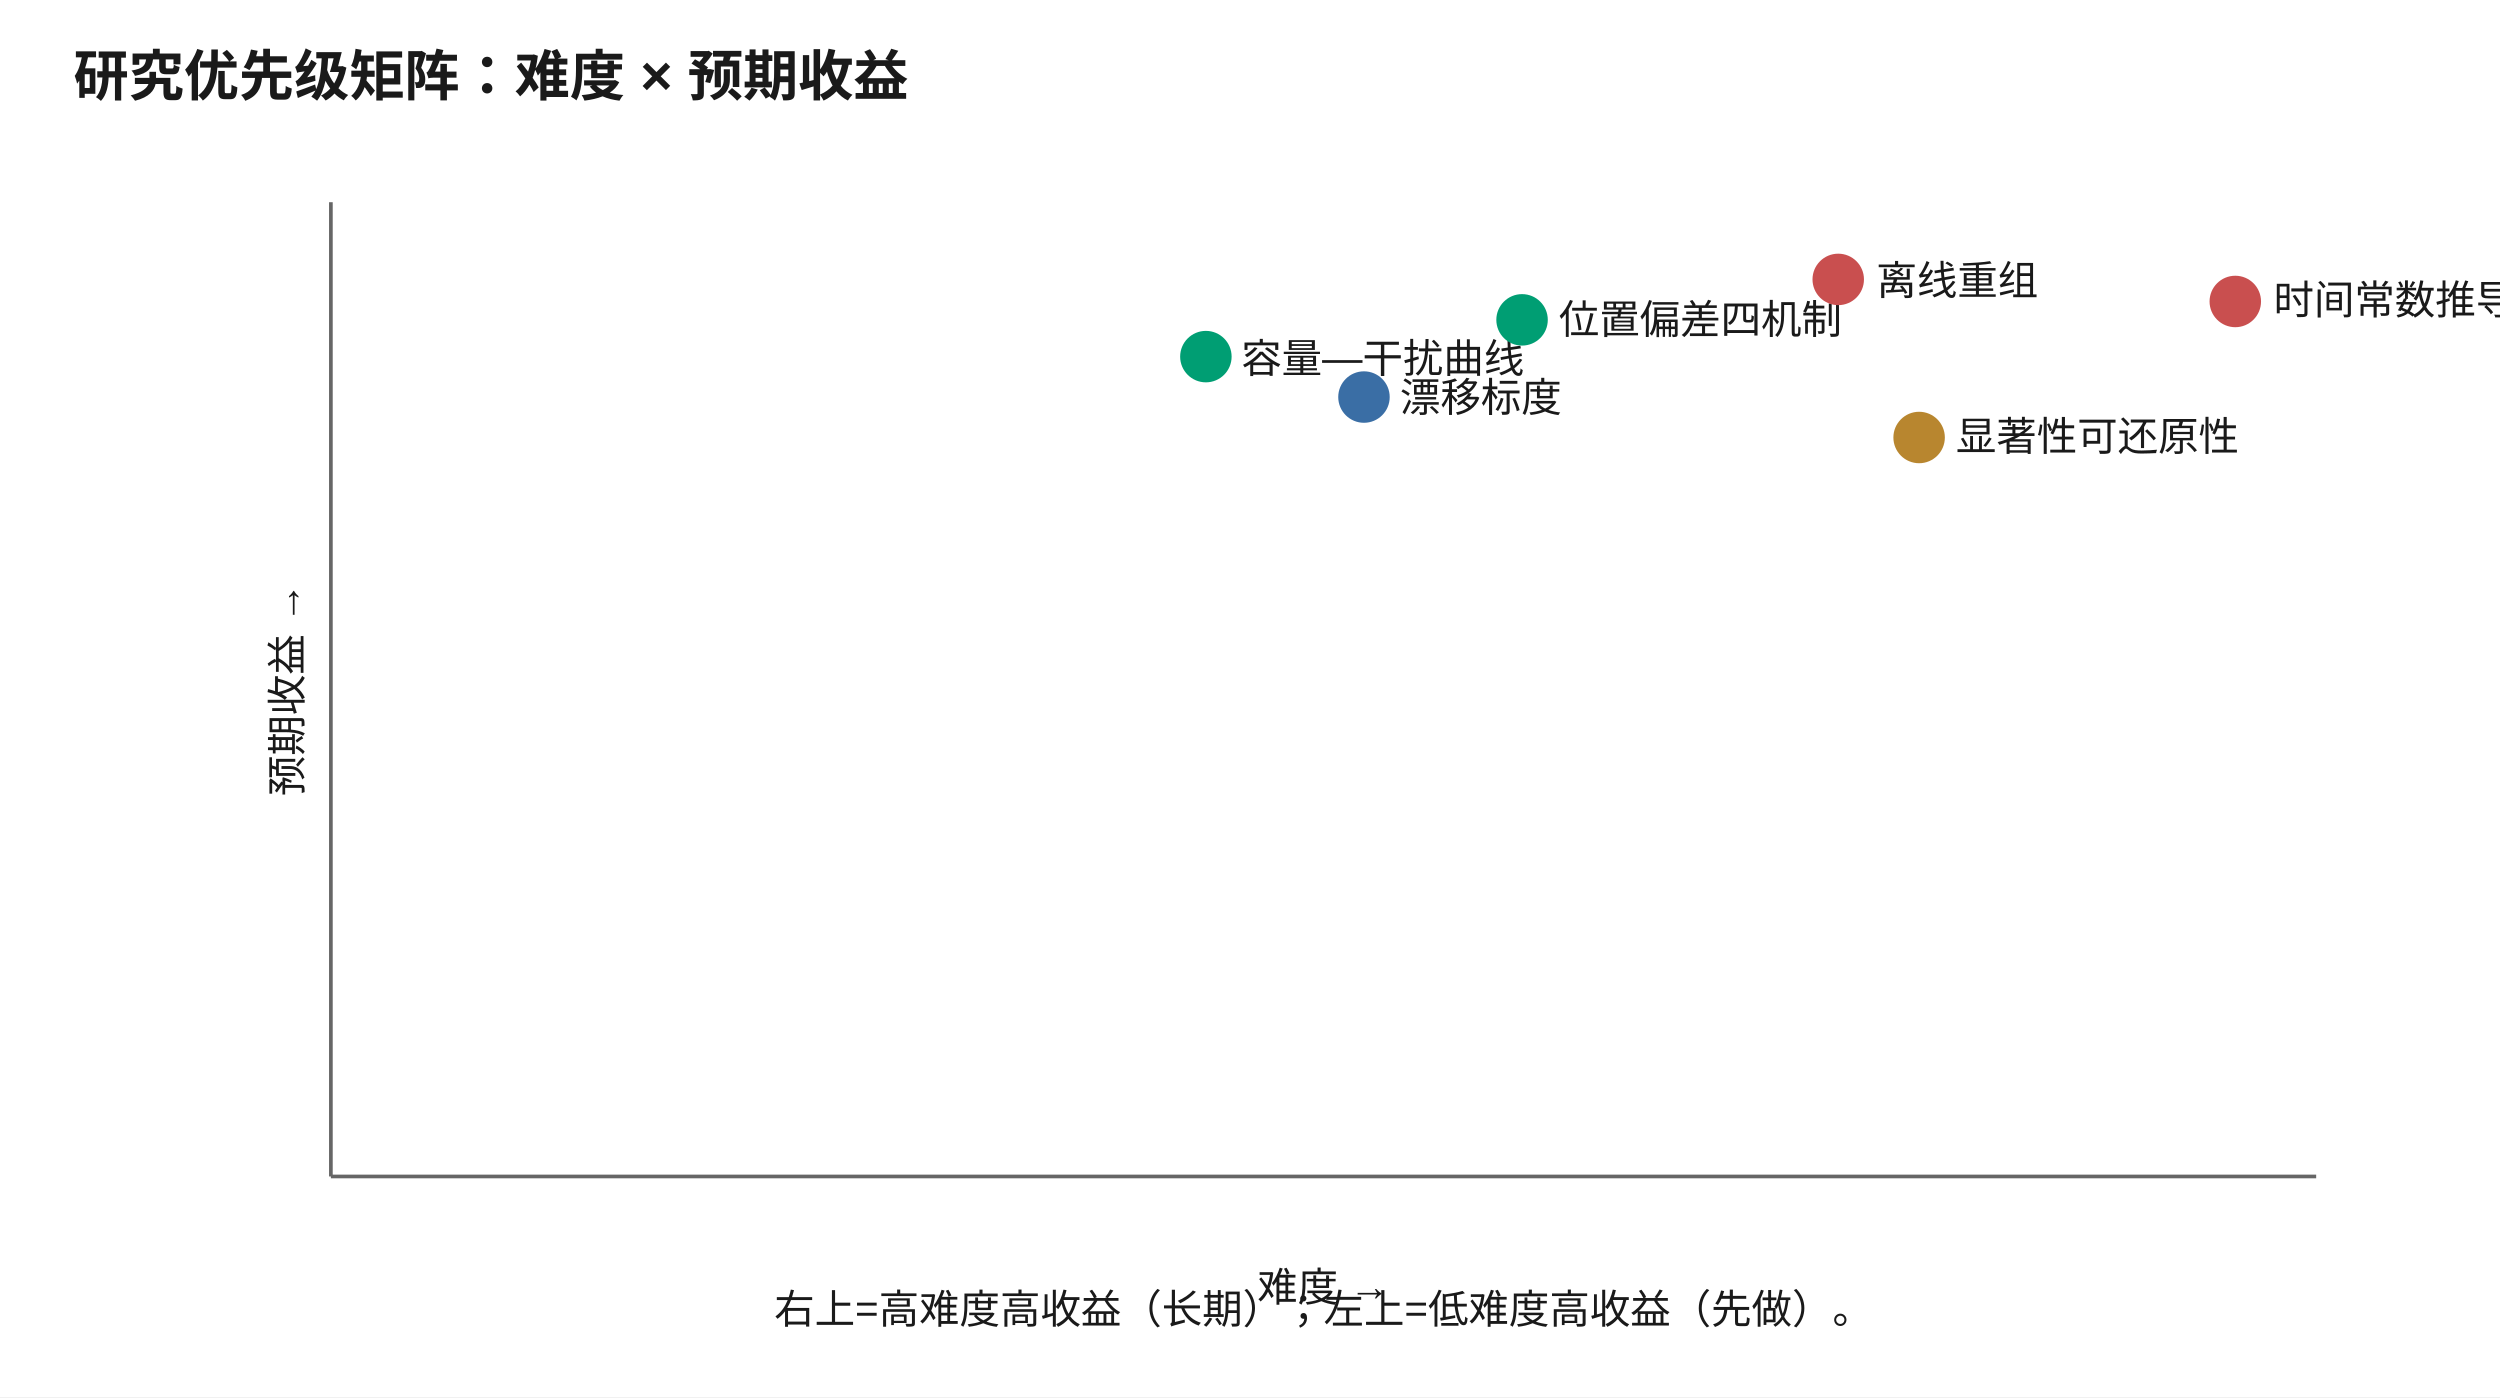
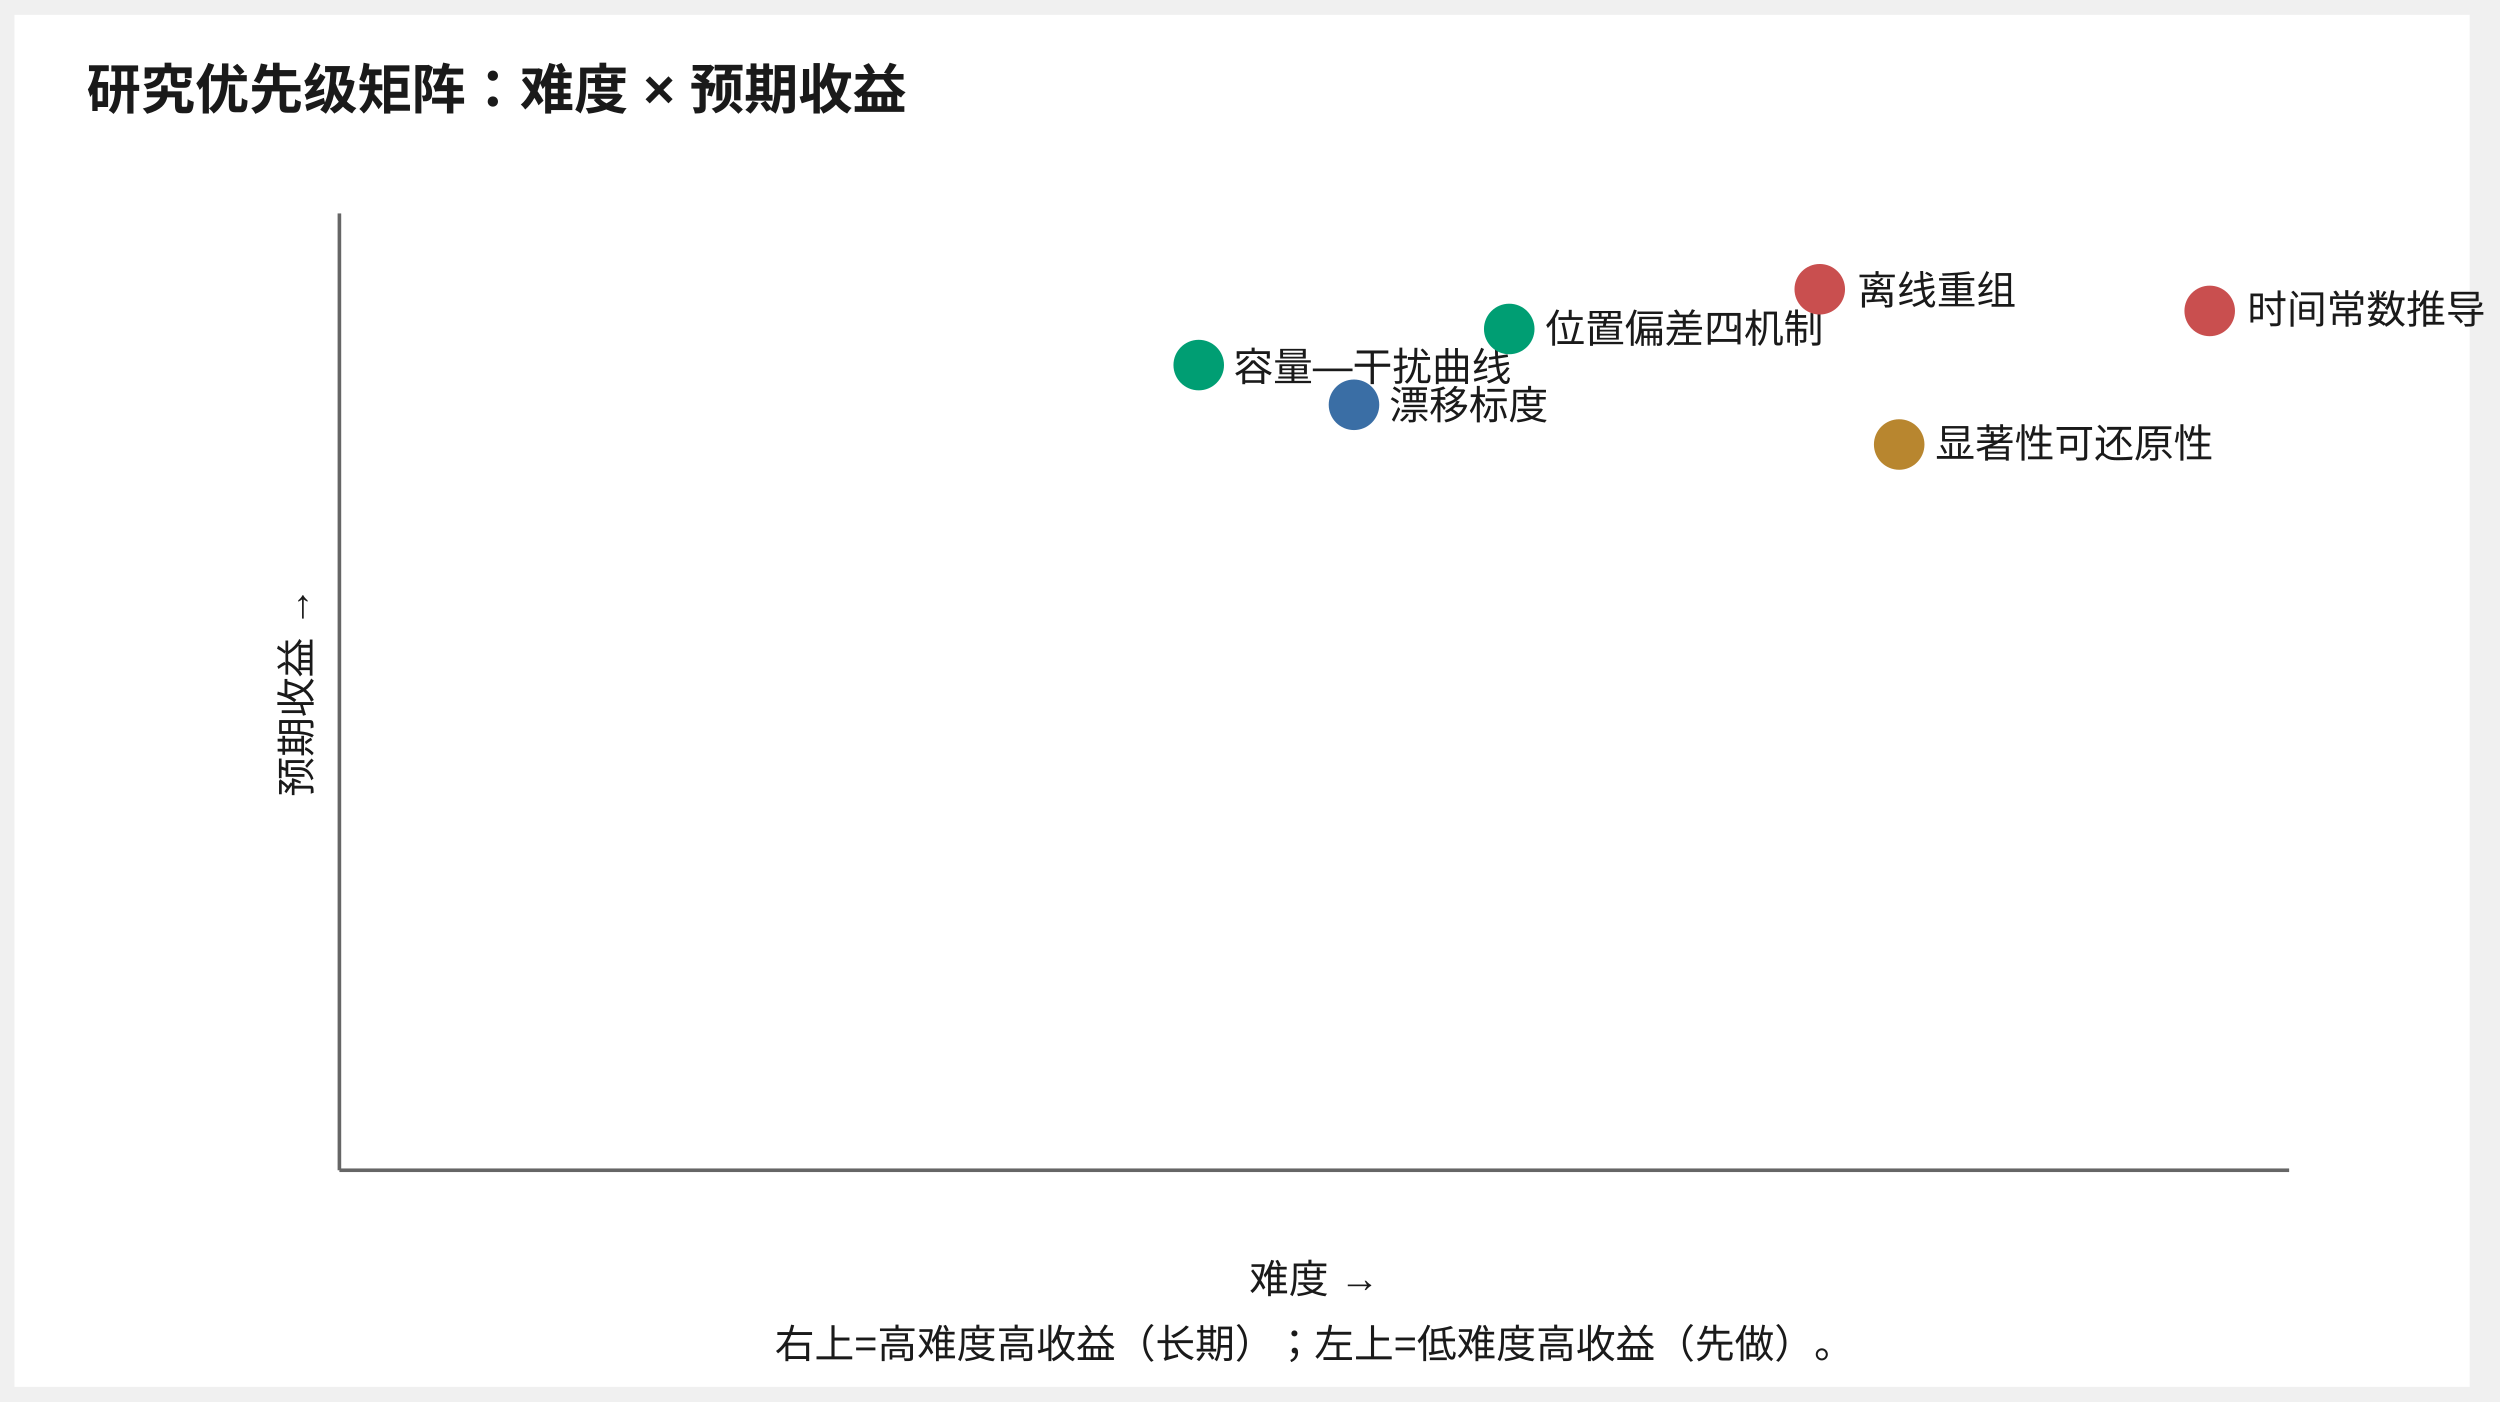
- <svg xmlns="http://www.w3.org/2000/svg" viewBox="0 0 680 380" width="680" height="380">
+ <svg xmlns="http://www.w3.org/2000/svg" viewBox="-4.0 -4.0 692.4 388.0" width="692" height="388">
  <rect x="0" y="0" width="680" height="380" fill="#ffffff" />
  <style>text{font-family:'Microsoft YaHei','SimHei',Arial,sans-serif;fill:#1a1a1a;}.s{font-family:'Times New Roman',SimSun,serif;}.t{font-size:15px;font-weight:700;}.l{font-size:11px;}.ax{stroke:#666;stroke-width:1;}.g{stroke:#cfcfcf;stroke-width:1;}</style>
  <text x="20" y="26" class="t">研究优先级矩阵：难度 × 预期收益</text>
  <line x1="90" y1="320" x2="630" y2="320" class="ax" />
  <line x1="90" y1="320" x2="90" y2="55" class="ax" />
  <text x="360.0" y="354" class="l" text-anchor="middle">难度 →</text>
  <text x="82" y="187.5" class="l" text-anchor="middle" transform="rotate(-90 82 187.5)">预期收益 →</text>
  <circle cx="328" cy="97" r="7" fill="#009E73" />
  <text x="337.6" y="101.4" class="l" text-anchor="start" fill="#1a1a1a" font-weight="normal">容量—干扰曲线</text>
  <circle cx="414" cy="87" r="7" fill="#009E73" />
  <text x="424.0" y="90.8" class="l" text-anchor="start" fill="#1a1a1a" font-weight="normal">位置偏差四机制</text>
  <circle cx="371" cy="108" r="7" fill="#3a6ea5" />
  <text x="380.8" y="112.0" class="l" text-anchor="start" fill="#1a1a1a" font-weight="normal">漂移标度</text>
  <circle cx="500" cy="76" r="7" fill="#c94f4f" />
  <text x="510.4" y="80.2" class="l" text-anchor="start" fill="#1a1a1a" font-weight="normal">离线重组</text>
  <circle cx="522" cy="119" r="7" fill="#b8862f" />
  <text x="532.0" y="122.6" class="l" text-anchor="start" fill="#1a1a1a" font-weight="normal">显著性可还原性</text>
  <circle cx="608" cy="82" r="7" fill="#c94f4f" />
  <text x="618.4" y="85.5" class="l" text-anchor="start" fill="#1a1a1a" font-weight="normal">时间常数推导</text>
-   <text x="360" y="360" class="l" text-anchor="middle" fill="#666" font-weight="normal">右上=高难度高收益（长期）；左上=低难度高收益（先做）。</text>
+   <text x="360" y="372" class="l" text-anchor="middle" fill="#666" font-weight="normal">右上=高难度高收益（长期）；左上=低难度高收益（先做）。</text>
</svg>
